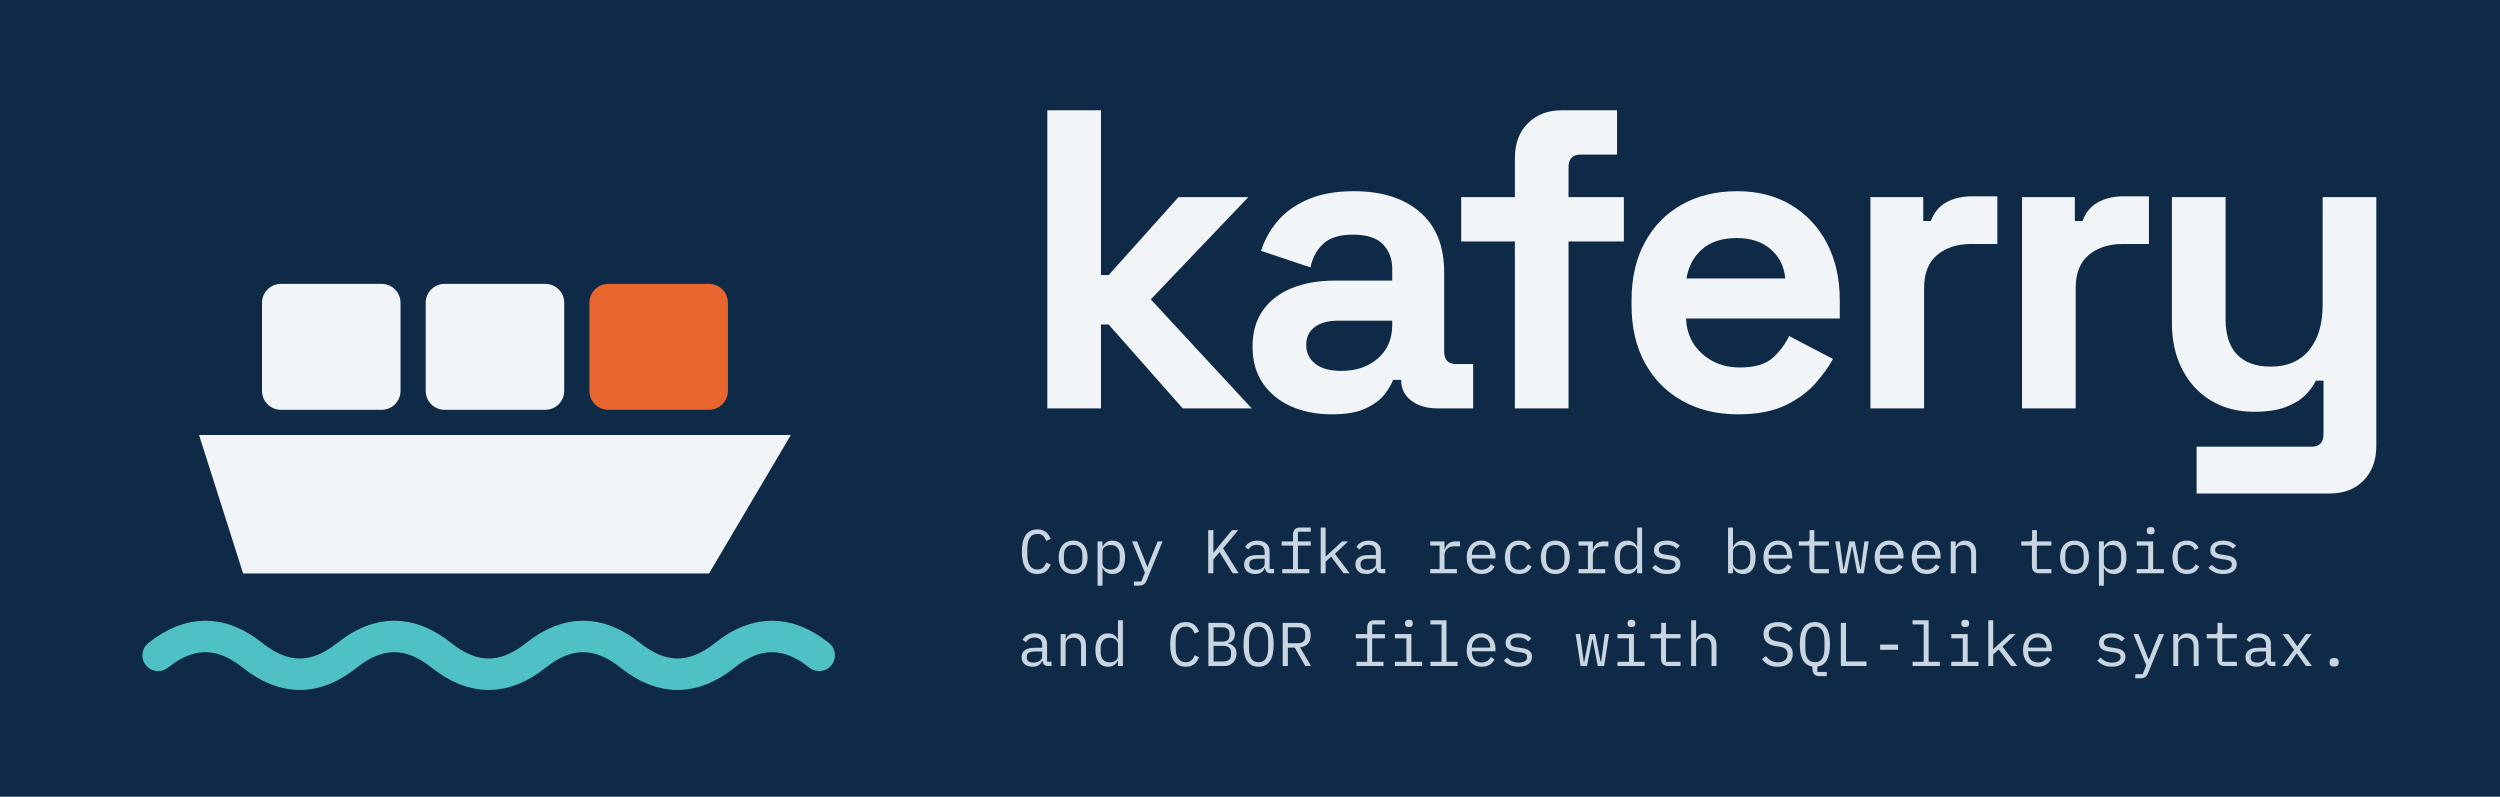
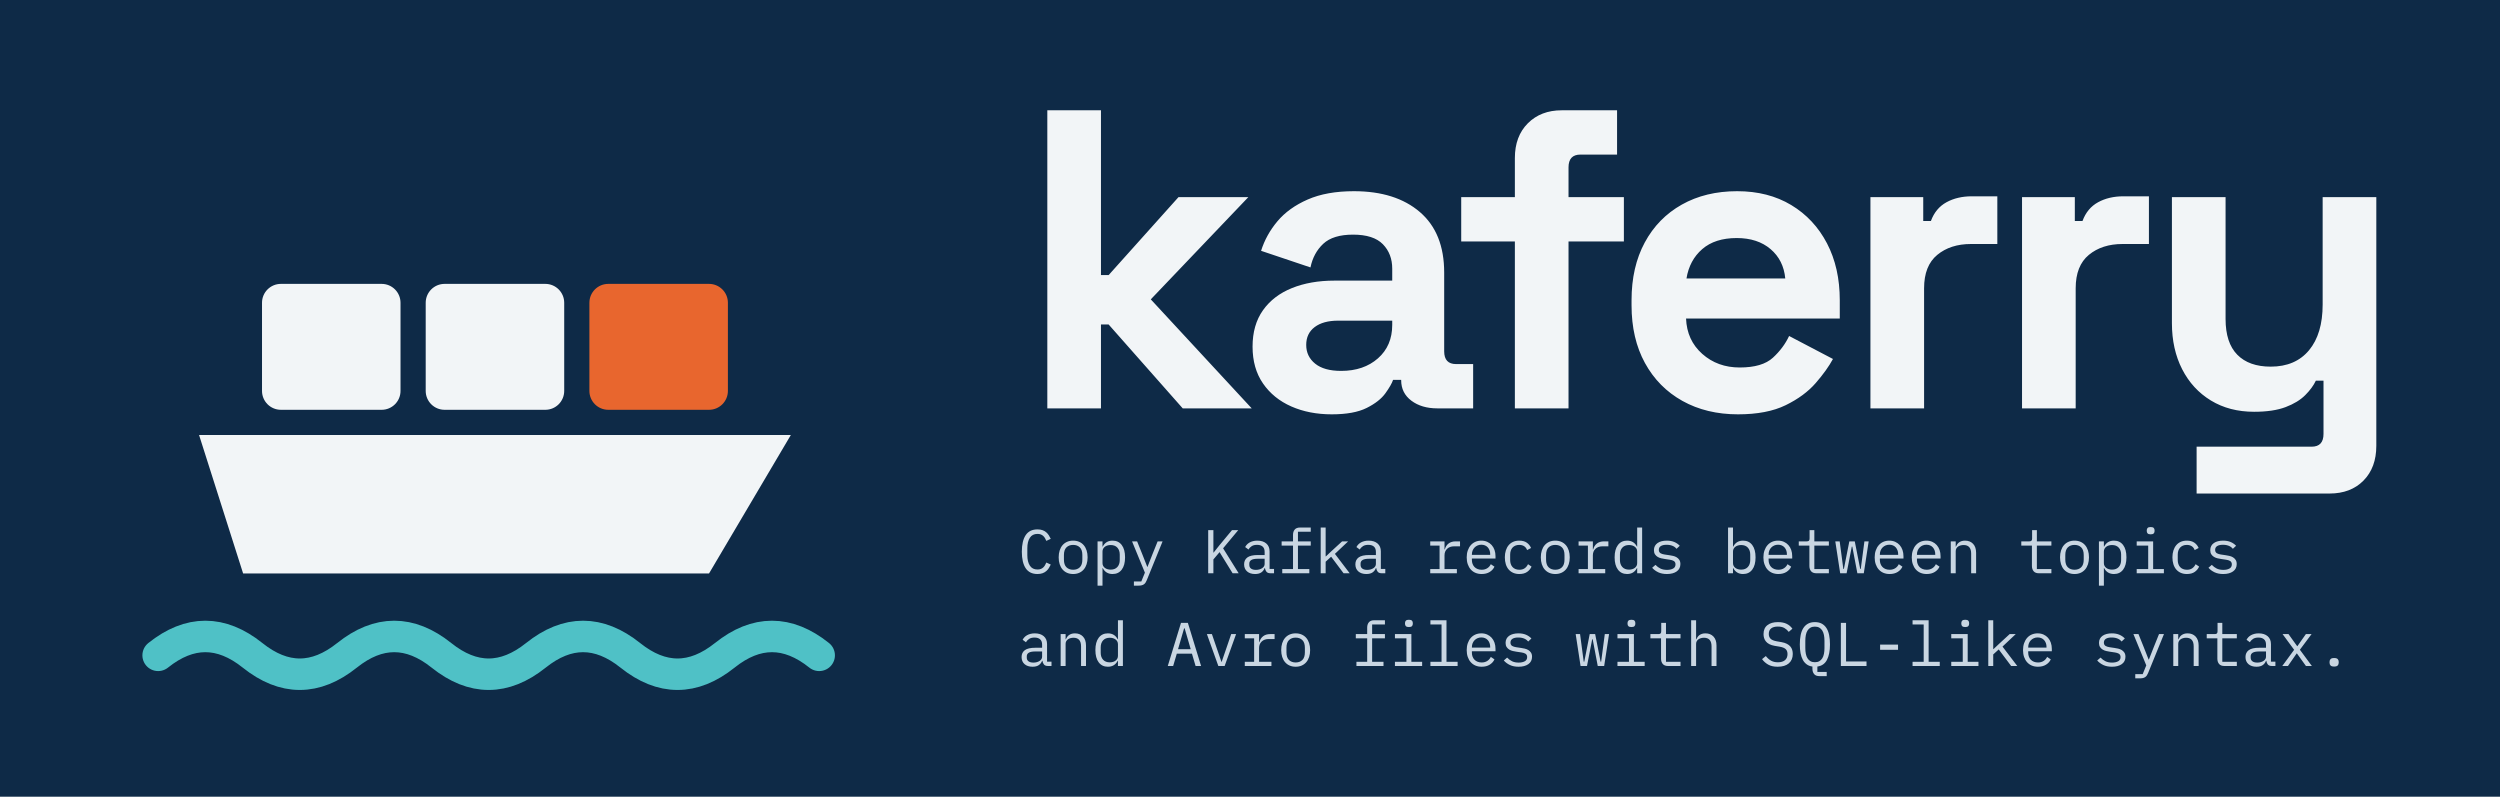
<svg xmlns="http://www.w3.org/2000/svg" viewBox="116 168 728 232" width="728" height="232" role="img" aria-labelledby="title desc">
  <rect x="116" y="168" width="728" height="232" fill="#0E2A47" />
  <g transform="translate(148.298 170) scale(1.833333)">
    <rect x="24" y="44" width="22" height="20" rx="3" fill="#F2F5F7" />
    <rect x="50" y="44" width="22" height="20" rx="3" fill="#F2F5F7" />
    <rect x="76" y="44" width="22" height="20" rx="3" fill="#E8662E" />
    <path d="M14 68H108L95 90H21Z" fill="#F2F5F7" />
    <path d="M7.5 103q7.5-6 15 0t15 0t15 0t15 0t15 0t15 0t15 0" fill="none" stroke="#4FC1C6" stroke-width="5" stroke-linecap="round" />
  </g>
  <g aria-label="kaferry" transform="translate(412.298 286.9176) scale(0.124 -0.124)">
    <path fill="#F2F5F7" d="M70 0V700H196V313H214L378 496H542L313 256L550 0H388L214 197H196V0ZM738.0 -14Q685.0 -14 643.0 4.5Q601.0 23 576.5 58.5Q552.0 94 552.0 145Q552.0 196 576.5 230.5Q601.0 265 644.5 282.5Q688.0 300 744.0 300H880.0V328Q880.0 363 858.0 385.5Q836.0 408 788.0 408Q741.0 408 718.0 386.5Q695.0 365 688.0 331L572.0 370Q584.0 408 610.5 439.5Q637.0 471 681.5 490.5Q726.0 510 790.0 510Q888.0 510 945.0 461.0Q1002.0 412 1002.0 319V134Q1002.0 104 1030.0 104H1070.0V0H986.0Q949.0 0 925.0 18.0Q901.0 36 901.0 66V67H882.0Q878.0 55 864.0 35.5Q850.0 16 820.0 1.0Q790.0 -14 738.0 -14ZM760.0 88Q813.0 88 846.5 117.5Q880.0 147 880.0 196V206H753.0Q718.0 206 698.0 191.0Q678.0 176 678.0 149Q678.0 122 699.0 105.0Q720.0 88 760.0 88ZM1168.0 0V392H1042.0V496H1168.0V588Q1168.0 639 1198.5 669.5Q1229.0 700 1278.0 700H1408.0V596H1322.0Q1294.0 596 1294.0 566V496H1424.0V392H1294.0V0ZM1692.0 -14Q1618.0 -14 1561.5 17.5Q1505.0 49 1473.5 106.5Q1442.0 164 1442.0 242V254Q1442.0 332 1473.0 389.5Q1504.0 447 1560.0 478.5Q1616.0 510 1690.0 510Q1763.0 510 1817.0 477.5Q1871.0 445 1901.0 387.5Q1931.0 330 1931.0 254V211H1570.0Q1572.0 160 1608.0 128.0Q1644.0 96 1696.0 96Q1749.0 96 1774.0 119.0Q1799.0 142 1812.0 170L1915.0 116Q1901.0 90 1874.5 59.5Q1848.0 29 1804.0 7.5Q1760.0 -14 1692.0 -14ZM1571.0 305H1803.0Q1799.0 348 1768.5 374.0Q1738.0 400 1689.0 400Q1638.0 400 1608.0 374.0Q1578.0 348 1571.0 305ZM2003.0 0V496H2127.0V440H2145.0Q2156.0 470 2181.5 484.0Q2207.0 498 2241.0 498H2301.0V386H2239.0Q2191.0 386 2160.0 360.5Q2129.0 335 2129.0 282V0ZM2359.0 0V496H2483.0V440H2501.0Q2512.0 470 2537.5 484.0Q2563.0 498 2597.0 498H2657.0V386H2595.0Q2547.0 386 2516.0 360.5Q2485.0 335 2485.0 282V0ZM2769.0 -200V-90H3039.0Q3067.0 -90 3067.0 -60V65H3049.0Q3041.0 48 3024.0 31.0Q3007.0 14 2978.0 3.0Q2949.0 -8 2904.0 -8Q2846.0 -8 2802.5 18.5Q2759.0 45 2735.0 92.0Q2711.0 139 2711.0 200V496H2837.0V210Q2837.0 154 2864.5 126.0Q2892.0 98 2943.0 98Q3001.0 98 3033.0 136.5Q3065.0 175 3065.0 244V496H3191.0V-88Q3191.0 -139 3161.0 -169.5Q3131.0 -200 3081.0 -200Z" />
  </g>
  <g aria-label="Copy Kafka records between topics" transform="translate(412.298 334.9375) scale(0.018 -0.018)">
    <path fill="#C9D6E2" d="M323 -12Q195 -12 132.5 81.0Q70 174 70 349Q70 524 132.5 617.0Q195 710 323 710Q371 710 406.0 697.0Q441 684 466.0 662.0Q491 640 508.0 612.5Q525 585 538 557L466 524Q457 547 445.0 567.5Q433 588 416.5 603.5Q400 619 377.5 628.0Q355 637 323 637Q240 637 199.5 574.0Q159 511 159 406V292Q159 187 199.5 124.0Q240 61 323 61Q355 61 377.5 70.0Q400 79 416.5 94.5Q433 110 445.0 130.5Q457 151 466 174L538 141Q525 112 508.0 85.0Q491 58 466.0 36.0Q441 14 406.0 1.0Q371 -12 323 -12ZM900.0 -12Q846.0 -12 802.5 7.0Q759.0 26 728.5 61.5Q698.0 97 682.0 146.5Q666.0 196 666.0 258Q666.0 319 682.0 369.0Q698.0 419 728.5 454.5Q759.0 490 802.5 509.0Q846.0 528 900.0 528Q954.0 528 997.5 509.0Q1041.0 490 1071.5 454.5Q1102.0 419 1118.0 369.0Q1134.0 319 1134.0 258Q1134.0 196 1118.0 146.5Q1102.0 97 1071.5 61.5Q1041.0 26 997.5 7.0Q954.0 -12 900.0 -12ZM900.0 57Q967.0 57 1008.0 97.0Q1049.0 137 1049.0 221V295Q1049.0 379 1008.0 419.0Q967.0 459 900.0 459Q833.0 459 792.0 419.0Q751.0 379 751.0 295V221Q751.0 137 792.0 97.0Q833.0 57 900.0 57ZM1295.0 516H1375.0V432H1379.0Q1429.0 528 1538.0 528Q1633.0 528 1686.5 457.0Q1740.0 386 1740.0 258Q1740.0 130 1686.5 59.0Q1633.0 -12 1538.0 -12Q1429.0 -12 1379.0 84H1375.0V-200H1295.0ZM1507.0 59Q1577.0 59 1615.5 101.5Q1654.0 144 1654.0 214V302Q1654.0 372 1615.5 414.5Q1577.0 457 1507.0 457Q1480.0 457 1456.0 450.0Q1432.0 443 1414.0 429.5Q1396.0 416 1385.5 396.5Q1375.0 377 1375.0 351V165Q1375.0 139 1385.5 119.5Q1396.0 100 1414.0 86.5Q1432.0 73 1456.0 66.0Q1480.0 59 1507.0 59ZM2267.0 516H2347.0L2091.0 -113Q2082.0 -135 2071.0 -151.5Q2060.0 -168 2045.0 -178.5Q2030.0 -189 2009.0 -194.5Q1988.0 -200 1959.0 -200H1883.0V-132H2003.0L2061.0 10L1853.0 516H1935.0L2022.0 300L2099.0 104H2103.0L2180.0 300ZM3269.0 342 3169.0 224V0H3085.0V698H3169.0V334H3172.0L3264.0 450L3470.0 698H3571.0L3326.0 404L3578.0 0H3480.0ZM4095.0 0Q4048.0 0 4028.0 24.0Q4008.0 48 4003.0 84H3998.0Q3981.0 39 3943.5 13.5Q3906.0 -12 3843.0 -12Q3762.0 -12 3714.0 30.0Q3666.0 72 3666.0 145Q3666.0 217 3718.5 256.0Q3771.0 295 3888.0 295H3998.0V346Q3998.0 403 3966.0 431.5Q3934.0 460 3875.0 460Q3823.0 460 3790.0 439.5Q3757.0 419 3737.0 384L3683.0 424Q3693.0 444 3710.0 463.0Q3727.0 482 3752.0 496.5Q3777.0 511 3809.0 519.5Q3841.0 528 3880.0 528Q3971.0 528 4024.5 482.0Q4078.0 436 4078.0 354V70H4150.0V0ZM3857.0 55Q3888.0 55 3913.5 62.5Q3939.0 70 3958.0 82.5Q3977.0 95 3987.5 112.5Q3998.0 130 3998.0 150V235H3888.0Q3816.0 235 3783.0 215.0Q3750.0 195 3750.0 157V136Q3750.0 96 3778.5 75.5Q3807.0 55 3857.0 55ZM4283.0 68H4457.0V448H4273.0V516H4457.0V622Q4457.0 674 4484.5 707.0Q4512.0 740 4571.0 740H4744.0V672H4537.0V516H4744.0V448H4537.0V68H4721.0V0H4283.0ZM4905.0 740H4985.0V273H4989.0L5079.0 358L5251.0 516H5349.0L5135.0 314L5374.0 0H5275.0L5074.0 268L4985.0 187V0H4905.0ZM5895.0 0Q5848.0 0 5828.0 24.0Q5808.0 48 5803.0 84H5798.0Q5781.0 39 5743.5 13.5Q5706.0 -12 5643.0 -12Q5562.0 -12 5514.0 30.0Q5466.0 72 5466.0 145Q5466.0 217 5518.5 256.0Q5571.0 295 5688.0 295H5798.0V346Q5798.0 403 5766.0 431.5Q5734.0 460 5675.0 460Q5623.0 460 5590.0 439.5Q5557.0 419 5537.0 384L5483.0 424Q5493.0 444 5510.0 463.0Q5527.0 482 5552.0 496.5Q5577.0 511 5609.0 519.5Q5641.0 528 5680.0 528Q5771.0 528 5824.5 482.0Q5878.0 436 5878.0 354V70H5950.0V0ZM5657.0 55Q5688.0 55 5713.5 62.5Q5739.0 70 5758.0 82.5Q5777.0 95 5787.5 112.5Q5798.0 130 5798.0 150V235H5688.0Q5616.0 235 5583.0 215.0Q5550.0 195 5550.0 157V136Q5550.0 96 5578.5 75.5Q5607.0 55 5657.0 55ZM6677.0 68H6828.0V448H6677.0V516H6908.0V386H6913.0Q6929.0 447 6973.5 481.5Q7018.0 516 7087.0 516H7159.0V436H7062.0Q6993.0 436 6950.5 396.0Q6908.0 356 6908.0 291V68H7108.0V0H6677.0ZM7509.0 -12Q7453.0 -12 7408.5 7.0Q7364.0 26 7332.5 61.5Q7301.0 97 7284.0 146.5Q7267.0 196 7267.0 257Q7267.0 319 7284.5 369.0Q7302.0 419 7333.0 454.5Q7364.0 490 7407.5 509.0Q7451.0 528 7504.0 528Q7556.0 528 7598.5 509.0Q7641.0 490 7671.0 456.5Q7701.0 423 7717.0 377.0Q7733.0 331 7733.0 276V238H7351.0V214Q7351.0 180 7362.0 151.0Q7373.0 122 7393.5 101.0Q7414.0 80 7443.5 68.5Q7473.0 57 7509.0 57Q7561.0 57 7599.0 81.0Q7637.0 105 7657.0 147L7716.0 107Q7693.0 55 7639.5 21.5Q7586.0 -12 7509.0 -12ZM7504.0 462Q7471.0 462 7443.0 450.0Q7415.0 438 7394.5 417.0Q7374.0 396 7362.5 367.5Q7351.0 339 7351.0 305V298H7647.0V309Q7647.0 343 7636.5 371.0Q7626.0 399 7607.5 419.5Q7589.0 440 7562.5 451.0Q7536.0 462 7504.0 462ZM8118.0 -12Q8062.0 -12 8018.5 7.5Q7975.0 27 7945.0 62.0Q7915.0 97 7899.5 147.0Q7884.0 197 7884.0 258Q7884.0 319 7900.0 369.0Q7916.0 419 7946.0 454.5Q7976.0 490 8019.0 509.0Q8062.0 528 8117.0 528Q8192.0 528 8239.0 495.0Q8286.0 462 8308.0 409L8244.0 375Q8230.0 415 8197.5 437.0Q8165.0 459 8117.0 459Q8082.0 459 8054.5 447.5Q8027.0 436 8008.0 415.0Q7989.0 394 7979.5 365.0Q7970.0 336 7970.0 302V214Q7970.0 180 7979.5 151.0Q7989.0 122 8008.0 101.0Q8027.0 80 8055.0 68.5Q8083.0 57 8119.0 57Q8171.0 57 8205.0 81.0Q8239.0 105 8259.0 147L8316.0 108Q8293.0 56 8244.5 22.0Q8196.0 -12 8118.0 -12ZM8700.0 -12Q8646.0 -12 8602.5 7.0Q8559.0 26 8528.5 61.5Q8498.0 97 8482.0 146.5Q8466.0 196 8466.0 258Q8466.0 319 8482.0 369.0Q8498.0 419 8528.5 454.5Q8559.0 490 8602.5 509.0Q8646.0 528 8700.0 528Q8754.0 528 8797.5 509.0Q8841.0 490 8871.5 454.5Q8902.0 419 8918.0 369.0Q8934.0 319 8934.0 258Q8934.0 196 8918.0 146.5Q8902.0 97 8871.5 61.5Q8841.0 26 8797.5 7.0Q8754.0 -12 8700.0 -12ZM8700.0 57Q8767.0 57 8808.0 97.0Q8849.0 137 8849.0 221V295Q8849.0 379 8808.0 419.0Q8767.0 459 8700.0 459Q8633.0 459 8592.0 419.0Q8551.0 379 8551.0 295V221Q8551.0 137 8592.0 97.0Q8633.0 57 8700.0 57ZM9077.0 68H9228.0V448H9077.0V516H9308.0V386H9313.0Q9329.0 447 9373.5 481.5Q9418.0 516 9487.0 516H9559.0V436H9462.0Q9393.0 436 9350.5 396.0Q9308.0 356 9308.0 291V68H9508.0V0H9077.0ZM10025.0 84H10021.0Q9971.0 -12 9862.0 -12Q9767.0 -12 9713.5 59.0Q9660.0 130 9660.0 258Q9660.0 386 9713.5 457.0Q9767.0 528 9862.0 528Q9971.0 528 10021.0 432H10025.0V740H10105.0V0H10025.0ZM9893.0 59Q9920.0 59 9944.0 66.0Q9968.0 73 9986.0 86.5Q10004.0 100 10014.5 119.5Q10025.0 139 10025.0 165V351Q10025.0 377 10014.5 396.5Q10004.0 416 9986.0 429.5Q9968.0 443 9944.0 450.0Q9920.0 457 9893.0 457Q9823.0 457 9784.5 414.5Q9746.0 372 9746.0 302V214Q9746.0 144 9784.5 101.5Q9823.0 59 9893.0 59ZM10506.0 -12Q10425.0 -12 10366.5 15.5Q10308.0 43 10267.0 89L10321.0 136Q10358.0 97 10402.0 76.0Q10446.0 55 10508.0 55Q10568.0 55 10606.5 76.5Q10645.0 98 10645.0 144Q10645.0 164 10637.5 177.5Q10630.0 191 10617.0 199.0Q10604.0 207 10588.0 211.5Q10572.0 216 10554.0 219L10473.0 231Q10446.0 235 10414.5 242.0Q10383.0 249 10357.0 264.5Q10331.0 280 10313.5 306.0Q10296.0 332 10296.0 374Q10296.0 413 10311.5 441.5Q10327.0 470 10355.0 489.5Q10383.0 509 10421.0 518.5Q10459.0 528 10504.0 528Q10574.0 528 10625.5 506.0Q10677.0 484 10714.0 445L10662.0 396Q10653.0 407 10639.5 418.5Q10626.0 430 10606.5 439.5Q10587.0 449 10561.0 455.0Q10535.0 461 10501.0 461Q10440.0 461 10407.5 440.0Q10375.0 419 10375.0 379Q10375.0 359 10382.5 345.5Q10390.0 332 10403.0 324.0Q10416.0 316 10432.5 311.5Q10449.0 307 10466.0 304L10547.0 292Q10575.0 288 10606.0 281.0Q10637.0 274 10663.0 258.5Q10689.0 243 10706.5 217.0Q10724.0 191 10724.0 149Q10724.0 72 10664.5 30.0Q10605.0 -12 10506.0 -12ZM11495.0 740H11575.0V432H11579.0Q11629.0 528 11738.0 528Q11833.0 528 11886.5 457.0Q11940.0 386 11940.0 258Q11940.0 130 11886.5 59.0Q11833.0 -12 11738.0 -12Q11629.0 -12 11579.0 84H11575.0V0H11495.0ZM11707.0 59Q11777.0 59 11815.5 101.5Q11854.0 144 11854.0 214V302Q11854.0 372 11815.5 414.5Q11777.0 457 11707.0 457Q11680.0 457 11656.0 450.0Q11632.0 443 11614.0 429.5Q11596.0 416 11585.5 396.5Q11575.0 377 11575.0 351V165Q11575.0 139 11585.5 119.5Q11596.0 100 11614.0 86.5Q11632.0 73 11656.0 66.0Q11680.0 59 11707.0 59ZM12309.0 -12Q12253.0 -12 12208.5 7.0Q12164.0 26 12132.5 61.5Q12101.0 97 12084.0 146.5Q12067.0 196 12067.0 257Q12067.0 319 12084.5 369.0Q12102.0 419 12133.0 454.5Q12164.0 490 12207.5 509.0Q12251.0 528 12304.0 528Q12356.0 528 12398.5 509.0Q12441.0 490 12471.0 456.5Q12501.0 423 12517.0 377.0Q12533.0 331 12533.0 276V238H12151.0V214Q12151.0 180 12162.0 151.0Q12173.0 122 12193.5 101.0Q12214.0 80 12243.5 68.5Q12273.0 57 12309.0 57Q12361.0 57 12399.0 81.0Q12437.0 105 12457.0 147L12516.0 107Q12493.0 55 12439.5 21.5Q12386.0 -12 12309.0 -12ZM12304.0 462Q12271.0 462 12243.0 450.0Q12215.0 438 12194.5 417.0Q12174.0 396 12162.5 367.5Q12151.0 339 12151.0 305V298H12447.0V309Q12447.0 343 12436.5 371.0Q12426.0 399 12407.5 419.5Q12389.0 440 12362.5 451.0Q12336.0 462 12304.0 462ZM12925.0 0Q12866.0 0 12838.5 33.0Q12811.0 66 12811.0 118V448H12639.0V516H12767.0Q12793.0 516 12803.5 526.5Q12814.0 537 12814.0 563V698H12891.0V516H13126.0V448H12891.0V68H13126.0V0ZM13230.0 516H13301.0L13360.0 70H13369.0L13457.0 516H13545.0L13633.0 70H13642.0L13701.0 516H13770.0L13691.0 0H13587.0L13505.0 432H13497.0L13413.0 0H13309.0ZM14109.0 -12Q14053.0 -12 14008.5 7.0Q13964.0 26 13932.5 61.5Q13901.0 97 13884.0 146.5Q13867.0 196 13867.0 257Q13867.0 319 13884.5 369.0Q13902.0 419 13933.0 454.5Q13964.0 490 14007.5 509.0Q14051.0 528 14104.0 528Q14156.0 528 14198.5 509.0Q14241.0 490 14271.0 456.5Q14301.0 423 14317.0 377.0Q14333.0 331 14333.0 276V238H13951.0V214Q13951.0 180 13962.0 151.0Q13973.0 122 13993.5 101.0Q14014.0 80 14043.5 68.5Q14073.0 57 14109.0 57Q14161.0 57 14199.0 81.0Q14237.0 105 14257.0 147L14316.0 107Q14293.0 55 14239.5 21.5Q14186.0 -12 14109.0 -12ZM14104.0 462Q14071.0 462 14043.0 450.0Q14015.0 438 13994.5 417.0Q13974.0 396 13962.5 367.5Q13951.0 339 13951.0 305V298H14247.0V309Q14247.0 343 14236.5 371.0Q14226.0 399 14207.5 419.5Q14189.0 440 14162.5 451.0Q14136.0 462 14104.0 462ZM14709.0 -12Q14653.0 -12 14608.5 7.0Q14564.0 26 14532.5 61.5Q14501.0 97 14484.0 146.5Q14467.0 196 14467.0 257Q14467.0 319 14484.5 369.0Q14502.0 419 14533.0 454.5Q14564.0 490 14607.5 509.0Q14651.0 528 14704.0 528Q14756.0 528 14798.5 509.0Q14841.0 490 14871.0 456.5Q14901.0 423 14917.0 377.0Q14933.0 331 14933.0 276V238H14551.0V214Q14551.0 180 14562.0 151.0Q14573.0 122 14593.5 101.0Q14614.0 80 14643.5 68.5Q14673.0 57 14709.0 57Q14761.0 57 14799.0 81.0Q14837.0 105 14857.0 147L14916.0 107Q14893.0 55 14839.5 21.5Q14786.0 -12 14709.0 -12ZM14704.0 462Q14671.0 462 14643.0 450.0Q14615.0 438 14594.5 417.0Q14574.0 396 14562.5 367.5Q14551.0 339 14551.0 305V298H14847.0V309Q14847.0 343 14836.5 371.0Q14826.0 399 14807.5 419.5Q14789.0 440 14762.5 451.0Q14736.0 462 14704.0 462ZM15098.0 0V516H15178.0V432H15182.0Q15190.0 451 15202.0 468.5Q15214.0 486 15231.5 499.0Q15249.0 512 15273.0 520.0Q15297.0 528 15329.0 528Q15410.0 528 15459.0 476.5Q15508.0 425 15508.0 331V0H15428.0V317Q15428.0 388 15397.0 422.5Q15366.0 457 15306.0 457Q15282.0 457 15259.0 451.0Q15236.0 445 15218.0 433.0Q15200.0 421 15189.0 402.0Q15178.0 383 15178.0 358V0ZM16525.0 0Q16466.0 0 16438.5 33.0Q16411.0 66 16411.0 118V448H16239.0V516H16367.0Q16393.0 516 16403.5 526.5Q16414.0 537 16414.0 563V698H16491.0V516H16726.0V448H16491.0V68H16726.0V0ZM17100.0 -12Q17046.0 -12 17002.5 7.0Q16959.0 26 16928.5 61.5Q16898.0 97 16882.0 146.5Q16866.0 196 16866.0 258Q16866.0 319 16882.0 369.0Q16898.0 419 16928.5 454.5Q16959.0 490 17002.5 509.0Q17046.0 528 17100.0 528Q17154.0 528 17197.5 509.0Q17241.0 490 17271.5 454.5Q17302.0 419 17318.0 369.0Q17334.0 319 17334.0 258Q17334.0 196 17318.0 146.5Q17302.0 97 17271.5 61.5Q17241.0 26 17197.5 7.0Q17154.0 -12 17100.0 -12ZM17100.0 57Q17167.0 57 17208.0 97.0Q17249.0 137 17249.0 221V295Q17249.0 379 17208.0 419.0Q17167.0 459 17100.0 459Q17033.0 459 16992.0 419.0Q16951.0 379 16951.0 295V221Q16951.0 137 16992.0 97.0Q17033.0 57 17100.0 57ZM17495.0 516H17575.0V432H17579.0Q17629.0 528 17738.0 528Q17833.0 528 17886.5 457.0Q17940.0 386 17940.0 258Q17940.0 130 17886.5 59.0Q17833.0 -12 17738.0 -12Q17629.0 -12 17579.0 84H17575.0V-200H17495.0ZM17707.0 59Q17777.0 59 17815.5 101.5Q17854.0 144 17854.0 214V302Q17854.0 372 17815.5 414.5Q17777.0 457 17707.0 457Q17680.0 457 17656.0 450.0Q17632.0 443 17614.0 429.5Q17596.0 416 17585.5 396.5Q17575.0 377 17575.0 351V165Q17575.0 139 17585.5 119.5Q17596.0 100 17614.0 86.5Q17632.0 73 17656.0 66.0Q17680.0 59 17707.0 59ZM18332.0 630Q18297.0 630 18283.0 644.5Q18269.0 659 18269.0 681V697Q18269.0 719 18283.0 733.5Q18297.0 748 18332.0 748Q18367.0 748 18381.0 733.5Q18395.0 719 18395.0 697V681Q18395.0 659 18381.0 644.5Q18367.0 630 18332.0 630ZM18106.0 68H18292.0V448H18106.0V516H18372.0V68H18546.0V0H18106.0ZM18918.0 -12Q18862.0 -12 18818.5 7.5Q18775.0 27 18745.0 62.0Q18715.0 97 18699.5 147.0Q18684.0 197 18684.0 258Q18684.0 319 18700.0 369.0Q18716.0 419 18746.0 454.5Q18776.0 490 18819.0 509.0Q18862.0 528 18917.0 528Q18992.0 528 19039.0 495.0Q19086.0 462 19108.0 409L19044.0 375Q19030.0 415 18997.5 437.0Q18965.0 459 18917.0 459Q18882.0 459 18854.5 447.5Q18827.0 436 18808.0 415.0Q18789.0 394 18779.5 365.0Q18770.0 336 18770.0 302V214Q18770.0 180 18779.5 151.0Q18789.0 122 18808.0 101.0Q18827.0 80 18855.0 68.5Q18883.0 57 18919.0 57Q18971.0 57 19005.0 81.0Q19039.0 105 19059.0 147L19116.0 108Q19093.0 56 19044.5 22.0Q18996.0 -12 18918.0 -12ZM19506.0 -12Q19425.0 -12 19366.5 15.5Q19308.0 43 19267.0 89L19321.0 136Q19358.0 97 19402.0 76.0Q19446.0 55 19508.0 55Q19568.0 55 19606.5 76.5Q19645.0 98 19645.0 144Q19645.0 164 19637.5 177.5Q19630.0 191 19617.0 199.0Q19604.0 207 19588.0 211.5Q19572.0 216 19554.0 219L19473.0 231Q19446.0 235 19414.5 242.0Q19383.0 249 19357.0 264.5Q19331.0 280 19313.5 306.0Q19296.0 332 19296.0 374Q19296.0 413 19311.5 441.5Q19327.0 470 19355.0 489.5Q19383.0 509 19421.0 518.5Q19459.0 528 19504.0 528Q19574.0 528 19625.5 506.0Q19677.0 484 19714.0 445L19662.0 396Q19653.0 407 19639.5 418.5Q19626.0 430 19606.5 439.5Q19587.0 449 19561.0 455.0Q19535.0 461 19501.0 461Q19440.0 461 19407.5 440.0Q19375.0 419 19375.0 379Q19375.0 359 19382.5 345.5Q19390.0 332 19403.0 324.0Q19416.0 316 19432.5 311.5Q19449.0 307 19466.0 304L19547.0 292Q19575.0 288 19606.0 281.0Q19637.0 274 19663.0 258.5Q19689.0 243 19706.5 217.0Q19724.0 191 19724.0 149Q19724.0 72 19664.5 30.0Q19605.0 -12 19506.0 -12Z" />
  </g>
-   <g aria-label="and CBOR files with SQL-like syntax." transform="translate(412.298 361.9375) scale(0.018 -0.018)">
-     <path fill="#C9D6E2" d="M495 0Q448 0 428.0 24.0Q408 48 403 84H398Q381 39 343.5 13.5Q306 -12 243 -12Q162 -12 114.0 30.0Q66 72 66 145Q66 217 118.5 256.0Q171 295 288 295H398V346Q398 403 366.0 431.5Q334 460 275 460Q223 460 190.0 439.5Q157 419 137 384L83 424Q93 444 110.0 463.0Q127 482 152.0 496.5Q177 511 209.0 519.5Q241 528 280 528Q371 528 424.5 482.0Q478 436 478 354V70H550V0ZM257 55Q288 55 313.5 62.5Q339 70 358.0 82.5Q377 95 387.5 112.5Q398 130 398 150V235H288Q216 235 183.0 215.0Q150 195 150 157V136Q150 96 178.5 75.5Q207 55 257 55ZM698.0 0V516H778.0V432H782.0Q790.0 451 802.0 468.5Q814.0 486 831.5 499.0Q849.0 512 873.0 520.0Q897.0 528 929.0 528Q1010.0 528 1059.0 476.5Q1108.0 425 1108.0 331V0H1028.0V317Q1028.0 388 997.0 422.5Q966.0 457 906.0 457Q882.0 457 859.0 451.0Q836.0 445 818.0 433.0Q800.0 421 789.0 402.0Q778.0 383 778.0 358V0ZM1625.0 84H1621.0Q1571.0 -12 1462.0 -12Q1367.0 -12 1313.5 59.0Q1260.0 130 1260.0 258Q1260.0 386 1313.5 457.0Q1367.0 528 1462.0 528Q1571.0 528 1621.0 432H1625.0V740H1705.0V0H1625.0ZM1493.0 59Q1520.0 59 1544.0 66.0Q1568.0 73 1586.0 86.5Q1604.0 100 1614.5 119.5Q1625.0 139 1625.0 165V351Q1625.0 377 1614.5 396.5Q1604.0 416 1586.0 429.5Q1568.0 443 1544.0 450.0Q1520.0 457 1493.0 457Q1423.0 457 1384.5 414.5Q1346.0 372 1346.0 302V214Q1346.0 144 1384.5 101.5Q1423.0 59 1493.0 59ZM2723.0 -12Q2595.0 -12 2532.5 81.0Q2470.0 174 2470.0 349Q2470.0 524 2532.5 617.0Q2595.0 710 2723.0 710Q2771.0 710 2806.0 697.0Q2841.0 684 2866.0 662.0Q2891.0 640 2908.0 612.5Q2925.0 585 2938.0 557L2866.0 524Q2857.0 547 2845.0 567.5Q2833.0 588 2816.5 603.5Q2800.0 619 2777.5 628.0Q2755.0 637 2723.0 637Q2640.0 637 2599.5 574.0Q2559.0 511 2559.0 406V292Q2559.0 187 2599.5 124.0Q2640.0 61 2723.0 61Q2755.0 61 2777.5 70.0Q2800.0 79 2816.5 94.5Q2833.0 110 2845.0 130.5Q2857.0 151 2866.0 174L2938.0 141Q2925.0 112 2908.0 85.0Q2891.0 58 2866.0 36.0Q2841.0 14 2806.0 1.0Q2771.0 -12 2723.0 -12ZM3088.0 698H3325.0Q3415.0 698 3466.0 649.0Q3517.0 600 3517.0 518Q3517.0 455 3486.5 419.0Q3456.0 383 3408.0 368V365Q3467.0 351 3505.0 312.5Q3543.0 274 3543.0 201Q3543.0 159 3529.0 122.0Q3515.0 85 3489.5 58.0Q3464.0 31 3429.5 15.5Q3395.0 0 3355.0 0H3088.0ZM3330.0 73Q3388.0 73 3421.0 99.0Q3454.0 125 3454.0 179V220Q3454.0 273 3421.0 299.5Q3388.0 326 3330.0 326H3172.0V73ZM3316.0 395Q3369.0 395 3399.0 418.5Q3429.0 442 3429.0 490V529Q3429.0 577 3399.0 601.0Q3369.0 625 3316.0 625H3172.0V395ZM3900.0 -12Q3836.0 -12 3790.0 12.5Q3744.0 37 3714.0 83.0Q3684.0 129 3670.0 196.0Q3656.0 263 3656.0 349Q3656.0 434 3670.0 501.5Q3684.0 569 3714.0 615.0Q3744.0 661 3790.0 685.5Q3836.0 710 3900.0 710Q3964.0 710 4010.0 685.5Q4056.0 661 4086.0 615.0Q4116.0 569 4130.0 501.5Q4144.0 434 4144.0 349Q4144.0 263 4130.0 196.0Q4116.0 129 4086.0 83.0Q4056.0 37 4010.0 12.5Q3964.0 -12 3900.0 -12ZM3900.0 61Q3942.0 61 3971.0 77.5Q4000.0 94 4019.0 124.0Q4038.0 154 4046.5 196.5Q4055.0 239 4055.0 292V406Q4055.0 458 4046.5 501.0Q4038.0 544 4019.0 574.0Q4000.0 604 3971.0 620.5Q3942.0 637 3900.0 637Q3858.0 637 3829.0 620.5Q3800.0 604 3781.0 574.0Q3762.0 544 3753.5 501.0Q3745.0 458 3745.0 406V292Q3745.0 239 3753.5 196.5Q3762.0 154 3781.0 124.0Q3800.0 94 3829.0 77.5Q3858.0 61 3900.0 61ZM4374.0 0H4290.0V698H4544.0Q4641.0 698 4692.0 645.0Q4743.0 592 4743.0 497Q4743.0 412 4699.0 361.0Q4655.0 310 4571.0 302L4749.0 0H4655.0L4485.0 298H4374.0ZM4542.0 369Q4595.0 369 4624.5 395.5Q4654.0 422 4654.0 471V523Q4654.0 572 4624.5 598.5Q4595.0 625 4542.0 625H4374.0V369ZM5483.0 68H5657.0V448H5473.0V516H5657.0V622Q5657.0 674 5684.5 707.0Q5712.0 740 5771.0 740H5944.0V672H5737.0V516H5944.0V448H5737.0V68H5921.0V0H5483.0ZM6332.0 630Q6297.0 630 6283.0 644.5Q6269.0 659 6269.0 681V697Q6269.0 719 6283.0 733.5Q6297.0 748 6332.0 748Q6367.0 748 6381.0 733.5Q6395.0 719 6395.0 697V681Q6395.0 659 6381.0 644.5Q6367.0 630 6332.0 630ZM6106.0 68H6292.0V448H6106.0V516H6372.0V68H6546.0V0H6106.0ZM6680.0 68H6860.0V672H6680.0V740H6940.0V68H7120.0V0H6680.0ZM7509.0 -12Q7453.0 -12 7408.5 7.0Q7364.0 26 7332.5 61.5Q7301.0 97 7284.0 146.5Q7267.0 196 7267.0 257Q7267.0 319 7284.5 369.0Q7302.0 419 7333.0 454.5Q7364.0 490 7407.5 509.0Q7451.0 528 7504.0 528Q7556.0 528 7598.5 509.0Q7641.0 490 7671.0 456.5Q7701.0 423 7717.0 377.0Q7733.0 331 7733.0 276V238H7351.0V214Q7351.0 180 7362.0 151.0Q7373.0 122 7393.5 101.0Q7414.0 80 7443.5 68.5Q7473.0 57 7509.0 57Q7561.0 57 7599.0 81.0Q7637.0 105 7657.0 147L7716.0 107Q7693.0 55 7639.5 21.5Q7586.0 -12 7509.0 -12ZM7504.0 462Q7471.0 462 7443.0 450.0Q7415.0 438 7394.5 417.0Q7374.0 396 7362.5 367.5Q7351.0 339 7351.0 305V298H7647.0V309Q7647.0 343 7636.5 371.0Q7626.0 399 7607.5 419.5Q7589.0 440 7562.5 451.0Q7536.0 462 7504.0 462ZM8106.0 -12Q8025.0 -12 7966.5 15.5Q7908.0 43 7867.0 89L7921.0 136Q7958.0 97 8002.0 76.0Q8046.0 55 8108.0 55Q8168.0 55 8206.5 76.5Q8245.0 98 8245.0 144Q8245.0 164 8237.5 177.5Q8230.0 191 8217.0 199.0Q8204.0 207 8188.0 211.5Q8172.0 216 8154.0 219L8073.0 231Q8046.0 235 8014.5 242.0Q7983.0 249 7957.0 264.5Q7931.0 280 7913.5 306.0Q7896.0 332 7896.0 374Q7896.0 413 7911.5 441.5Q7927.0 470 7955.0 489.5Q7983.0 509 8021.0 518.5Q8059.0 528 8104.0 528Q8174.0 528 8225.5 506.0Q8277.0 484 8314.0 445L8262.0 396Q8253.0 407 8239.5 418.5Q8226.0 430 8206.5 439.5Q8187.0 449 8161.0 455.0Q8135.0 461 8101.0 461Q8040.0 461 8007.5 440.0Q7975.0 419 7975.0 379Q7975.0 359 7982.5 345.5Q7990.0 332 8003.0 324.0Q8016.0 316 8032.5 311.5Q8049.0 307 8066.0 304L8147.0 292Q8175.0 288 8206.0 281.0Q8237.0 274 8263.0 258.5Q8289.0 243 8306.5 217.0Q8324.0 191 8324.0 149Q8324.0 72 8264.5 30.0Q8205.0 -12 8106.0 -12ZM9030.0 516H9101.0L9160.0 70H9169.0L9257.0 516H9345.0L9433.0 70H9442.0L9501.0 516H9570.0L9491.0 0H9387.0L9305.0 432H9297.0L9213.0 0H9109.0ZM9932.0 630Q9897.0 630 9883.0 644.5Q9869.0 659 9869.0 681V697Q9869.0 719 9883.0 733.5Q9897.0 748 9932.0 748Q9967.0 748 9981.0 733.5Q9995.0 719 9995.0 697V681Q9995.0 659 9981.0 644.5Q9967.0 630 9932.0 630ZM9706.0 68H9892.0V448H9706.0V516H9972.0V68H10146.0V0H9706.0ZM10525.0 0Q10466.0 0 10438.5 33.0Q10411.0 66 10411.0 118V448H10239.0V516H10367.0Q10393.0 516 10403.5 526.5Q10414.0 537 10414.0 563V698H10491.0V516H10726.0V448H10491.0V68H10726.0V0ZM10898.0 740H10978.0V432H10982.0Q10990.0 451 11002.0 468.5Q11014.0 486 11031.5 499.0Q11049.0 512 11073.0 520.0Q11097.0 528 11129.0 528Q11210.0 528 11259.0 476.5Q11308.0 425 11308.0 331V0H11228.0V317Q11228.0 388 11197.0 422.5Q11166.0 457 11106.0 457Q11082.0 457 11059.0 451.0Q11036.0 445 11018.0 433.0Q11000.0 421 10989.0 402.0Q10978.0 383 10978.0 358V0H10898.0ZM12298.0 -12Q12204.0 -12 12144.0 22.5Q12084.0 57 12045.0 111L12106.0 161Q12147.0 110 12192.5 85.0Q12238.0 60 12301.0 60Q12377.0 60 12417.0 95.0Q12457.0 130 12457.0 193Q12457.0 244 12428.0 272.5Q12399.0 301 12327.0 313L12249.0 326Q12198.0 335 12163.5 353.0Q12129.0 371 12108.0 396.5Q12087.0 422 12078.0 452.5Q12069.0 483 12069.0 516Q12069.0 612 12132.0 661.0Q12195.0 710 12302.0 710Q12386.0 710 12443.5 682.0Q12501.0 654 12536.0 603L12477.0 552Q12448.0 590 12407.0 614.0Q12366.0 638 12301.0 638Q12230.0 638 12192.0 608.0Q12154.0 578 12154.0 518Q12154.0 471 12182.5 441.5Q12211.0 412 12285.0 399L12360.0 386Q12411.0 377 12446.0 359.0Q12481.0 341 12502.5 316.0Q12524.0 291 12533.0 260.0Q12542.0 229 12542.0 195Q12542.0 98 12478.5 43.0Q12415.0 -12 12298.0 -12ZM13091.0 -164H12974.0Q12915.0 -164 12887.5 -131.0Q12860.0 -98 12860.0 -46V-9Q12807.0 -2 12768.5 25.5Q12730.0 53 12705.0 98.5Q12680.0 144 12668.0 207.5Q12656.0 271 12656.0 349Q12656.0 434 12670.0 501.5Q12684.0 569 12714.0 615.0Q12744.0 661 12790.0 685.5Q12836.0 710 12900.0 710Q12964.0 710 13010.0 685.5Q13056.0 661 13086.0 615.0Q13116.0 569 13130.0 501.5Q13144.0 434 13144.0 349Q13144.0 192 13095.0 98.5Q13046.0 5 12940.0 -9V-96H13091.0ZM12900.0 61Q12942.0 61 12971.0 77.5Q13000.0 94 13019.0 124.0Q13038.0 154 13046.5 196.5Q13055.0 239 13055.0 292V406Q13055.0 458 13046.5 501.0Q13038.0 544 13019.0 574.0Q13000.0 604 12971.0 620.5Q12942.0 637 12900.0 637Q12858.0 637 12829.0 620.5Q12800.0 604 12781.0 574.0Q12762.0 544 12753.5 501.0Q12745.0 458 12745.0 406V292Q12745.0 239 12753.5 196.5Q12762.0 154 12781.0 124.0Q12800.0 94 12829.0 77.5Q12858.0 61 12900.0 61ZM13320.0 0V698H13404.0V73H13735.0V0ZM13955.0 262V346H14245.0V262ZM14480.0 68H14660.0V672H14480.0V740H14740.0V68H14920.0V0H14480.0ZM15332.0 630Q15297.0 630 15283.0 644.5Q15269.0 659 15269.0 681V697Q15269.0 719 15283.0 733.5Q15297.0 748 15332.0 748Q15367.0 748 15381.0 733.5Q15395.0 719 15395.0 697V681Q15395.0 659 15381.0 644.5Q15367.0 630 15332.0 630ZM15106.0 68H15292.0V448H15106.0V516H15372.0V68H15546.0V0H15106.0ZM15705.0 740H15785.0V273H15789.0L15879.0 358L16051.0 516H16149.0L15935.0 314L16174.0 0H16075.0L15874.0 268L15785.0 187V0H15705.0ZM16509.0 -12Q16453.0 -12 16408.5 7.0Q16364.0 26 16332.5 61.5Q16301.0 97 16284.0 146.5Q16267.0 196 16267.0 257Q16267.0 319 16284.5 369.0Q16302.0 419 16333.0 454.5Q16364.0 490 16407.5 509.0Q16451.0 528 16504.0 528Q16556.0 528 16598.5 509.0Q16641.0 490 16671.0 456.5Q16701.0 423 16717.0 377.0Q16733.0 331 16733.0 276V238H16351.0V214Q16351.0 180 16362.0 151.0Q16373.0 122 16393.5 101.0Q16414.0 80 16443.5 68.5Q16473.0 57 16509.0 57Q16561.0 57 16599.0 81.0Q16637.0 105 16657.0 147L16716.0 107Q16693.0 55 16639.5 21.5Q16586.0 -12 16509.0 -12ZM16504.0 462Q16471.0 462 16443.0 450.0Q16415.0 438 16394.5 417.0Q16374.0 396 16362.5 367.5Q16351.0 339 16351.0 305V298H16647.0V309Q16647.0 343 16636.5 371.0Q16626.0 399 16607.5 419.5Q16589.0 440 16562.5 451.0Q16536.0 462 16504.0 462ZM17706.0 -12Q17625.0 -12 17566.5 15.5Q17508.0 43 17467.0 89L17521.0 136Q17558.0 97 17602.0 76.0Q17646.0 55 17708.0 55Q17768.0 55 17806.5 76.5Q17845.0 98 17845.0 144Q17845.0 164 17837.5 177.5Q17830.0 191 17817.0 199.0Q17804.0 207 17788.0 211.5Q17772.0 216 17754.0 219L17673.0 231Q17646.0 235 17614.5 242.0Q17583.0 249 17557.0 264.5Q17531.0 280 17513.5 306.0Q17496.0 332 17496.0 374Q17496.0 413 17511.5 441.5Q17527.0 470 17555.0 489.5Q17583.0 509 17621.0 518.5Q17659.0 528 17704.0 528Q17774.0 528 17825.5 506.0Q17877.0 484 17914.0 445L17862.0 396Q17853.0 407 17839.5 418.5Q17826.0 430 17806.5 439.5Q17787.0 449 17761.0 455.0Q17735.0 461 17701.0 461Q17640.0 461 17607.5 440.0Q17575.0 419 17575.0 379Q17575.0 359 17582.5 345.5Q17590.0 332 17603.0 324.0Q17616.0 316 17632.5 311.5Q17649.0 307 17666.0 304L17747.0 292Q17775.0 288 17806.0 281.0Q17837.0 274 17863.0 258.5Q17889.0 243 17906.5 217.0Q17924.0 191 17924.0 149Q17924.0 72 17864.5 30.0Q17805.0 -12 17706.0 -12ZM18467.0 516H18547.0L18291.0 -113Q18282.0 -135 18271.0 -151.5Q18260.0 -168 18245.0 -178.5Q18230.0 -189 18209.0 -194.5Q18188.0 -200 18159.0 -200H18083.0V-132H18203.0L18261.0 10L18053.0 516H18135.0L18222.0 300L18299.0 104H18303.0L18380.0 300ZM18698.0 0V516H18778.0V432H18782.0Q18790.0 451 18802.0 468.5Q18814.0 486 18831.5 499.0Q18849.0 512 18873.0 520.0Q18897.0 528 18929.0 528Q19010.0 528 19059.0 476.5Q19108.0 425 19108.0 331V0H19028.0V317Q19028.0 388 18997.0 422.5Q18966.0 457 18906.0 457Q18882.0 457 18859.0 451.0Q18836.0 445 18818.0 433.0Q18800.0 421 18789.0 402.0Q18778.0 383 18778.0 358V0ZM19525.0 0Q19466.0 0 19438.5 33.0Q19411.0 66 19411.0 118V448H19239.0V516H19367.0Q19393.0 516 19403.5 526.5Q19414.0 537 19414.0 563V698H19491.0V516H19726.0V448H19491.0V68H19726.0V0ZM20295.0 0Q20248.0 0 20228.0 24.0Q20208.0 48 20203.0 84H20198.0Q20181.0 39 20143.5 13.5Q20106.0 -12 20043.0 -12Q19962.0 -12 19914.0 30.0Q19866.0 72 19866.0 145Q19866.0 217 19918.5 256.0Q19971.0 295 20088.0 295H20198.0V346Q20198.0 403 20166.0 431.5Q20134.0 460 20075.0 460Q20023.0 460 19990.0 439.5Q19957.0 419 19937.0 384L19883.0 424Q19893.0 444 19910.0 463.0Q19927.0 482 19952.0 496.5Q19977.0 511 20009.0 519.5Q20041.0 528 20080.0 528Q20171.0 528 20224.5 482.0Q20278.0 436 20278.0 354V70H20350.0V0ZM20057.0 55Q20088.0 55 20113.5 62.5Q20139.0 70 20158.0 82.5Q20177.0 95 20187.5 112.5Q20198.0 130 20198.0 150V235H20088.0Q20016.0 235 19983.0 215.0Q19950.0 195 19950.0 157V136Q19950.0 96 19978.5 75.5Q20007.0 55 20057.0 55ZM20461.0 0 20653.0 262 20466.0 516H20562.0L20640.0 407L20702.0 321H20706.0L20766.0 407L20843.0 516H20935.0L20746.0 263L20940.0 0H20844.0L20757.0 121L20698.0 203H20694.0L20637.0 121L20553.0 0ZM21300.0 -9Q21259.0 -9 21242.5 8.0Q21226.0 25 21226.0 51V69Q21226.0 95 21242.5 112.0Q21259.0 129 21300.0 129Q21341.0 129 21357.5 112.0Q21374.0 95 21374.0 69V51Q21374.0 25 21357.5 8.0Q21341.0 -9 21300.0 -9Z" />
+   <g aria-label="and Avro files with SQL-like syntax." transform="translate(412.298 361.9375) scale(0.018 -0.018)">
+     <path fill="#C9D6E2" d="M495 0Q448 0 428.0 24.0Q408 48 403 84H398Q381 39 343.5 13.5Q306 -12 243 -12Q162 -12 114.0 30.0Q66 72 66 145Q66 217 118.5 256.0Q171 295 288 295H398V346Q398 403 366.0 431.5Q334 460 275 460Q223 460 190.0 439.5Q157 419 137 384L83 424Q93 444 110.0 463.0Q127 482 152.0 496.5Q177 511 209.0 519.5Q241 528 280 528Q371 528 424.5 482.0Q478 436 478 354V70H550V0ZM257 55Q288 55 313.5 62.5Q339 70 358.0 82.5Q377 95 387.5 112.5Q398 130 398 150V235H288Q216 235 183.0 215.0Q150 195 150 157V136Q150 96 178.5 75.5Q207 55 257 55ZM698.0 0V516H778.0V432H782.0Q790.0 451 802.0 468.5Q814.0 486 831.5 499.0Q849.0 512 873.0 520.0Q897.0 528 929.0 528Q1010.0 528 1059.0 476.5Q1108.0 425 1108.0 331V0H1028.0V317Q1028.0 388 997.0 422.5Q966.0 457 906.0 457Q882.0 457 859.0 451.0Q836.0 445 818.0 433.0Q800.0 421 789.0 402.0Q778.0 383 778.0 358V0ZM1625.0 84H1621.0Q1571.0 -12 1462.0 -12Q1367.0 -12 1313.5 59.0Q1260.0 130 1260.0 258Q1260.0 386 1313.5 457.0Q1367.0 528 1462.0 528Q1571.0 528 1621.0 432H1625.0V740H1705.0V0H1625.0ZM1493.0 59Q1520.0 59 1544.0 66.0Q1568.0 73 1586.0 86.5Q1604.0 100 1614.5 119.5Q1625.0 139 1625.0 165V351Q1625.0 377 1614.5 396.5Q1604.0 416 1586.0 429.5Q1568.0 443 1544.0 450.0Q1520.0 457 1493.0 457Q1423.0 457 1384.5 414.5Q1346.0 372 1346.0 302V214Q1346.0 144 1384.5 101.5Q1423.0 59 1493.0 59ZM2881.0 0 2822.0 199H2577.0L2518.0 0H2431.0L2645.0 698H2756.0L2970.0 0ZM2704.0 609H2695.0L2597.0 272H2802.0ZM3249.0 0 3064.0 516H3145.0L3219.0 300L3299.0 67H3303.0L3383.0 300L3457.0 516H3536.0L3351.0 0ZM3677.0 68H3828.0V448H3677.0V516H3908.0V386H3913.0Q3929.0 447 3973.5 481.5Q4018.0 516 4087.0 516H4159.0V436H4062.0Q3993.0 436 3950.5 396.0Q3908.0 356 3908.0 291V68H4108.0V0H3677.0ZM4500.0 -12Q4446.0 -12 4402.5 7.0Q4359.0 26 4328.5 61.5Q4298.0 97 4282.0 146.5Q4266.0 196 4266.0 258Q4266.0 319 4282.0 369.0Q4298.0 419 4328.5 454.5Q4359.0 490 4402.5 509.0Q4446.0 528 4500.0 528Q4554.0 528 4597.5 509.0Q4641.0 490 4671.5 454.5Q4702.0 419 4718.0 369.0Q4734.0 319 4734.0 258Q4734.0 196 4718.0 146.5Q4702.0 97 4671.5 61.5Q4641.0 26 4597.5 7.0Q4554.0 -12 4500.0 -12ZM4500.0 57Q4567.0 57 4608.0 97.0Q4649.0 137 4649.0 221V295Q4649.0 379 4608.0 419.0Q4567.0 459 4500.0 459Q4433.0 459 4392.0 419.0Q4351.0 379 4351.0 295V221Q4351.0 137 4392.0 97.0Q4433.0 57 4500.0 57ZM5483.0 68H5657.0V448H5473.0V516H5657.0V622Q5657.0 674 5684.5 707.0Q5712.0 740 5771.0 740H5944.0V672H5737.0V516H5944.0V448H5737.0V68H5921.0V0H5483.0ZM6332.0 630Q6297.0 630 6283.0 644.5Q6269.0 659 6269.0 681V697Q6269.0 719 6283.0 733.5Q6297.0 748 6332.0 748Q6367.0 748 6381.0 733.5Q6395.0 719 6395.0 697V681Q6395.0 659 6381.0 644.5Q6367.0 630 6332.0 630ZM6106.0 68H6292.0V448H6106.0V516H6372.0V68H6546.0V0H6106.0ZM6680.0 68H6860.0V672H6680.0V740H6940.0V68H7120.0V0H6680.0ZM7509.0 -12Q7453.0 -12 7408.5 7.0Q7364.0 26 7332.5 61.5Q7301.0 97 7284.0 146.5Q7267.0 196 7267.0 257Q7267.0 319 7284.5 369.0Q7302.0 419 7333.0 454.5Q7364.0 490 7407.5 509.0Q7451.0 528 7504.0 528Q7556.0 528 7598.5 509.0Q7641.0 490 7671.0 456.5Q7701.0 423 7717.0 377.0Q7733.0 331 7733.0 276V238H7351.0V214Q7351.0 180 7362.0 151.0Q7373.0 122 7393.5 101.0Q7414.0 80 7443.5 68.5Q7473.0 57 7509.0 57Q7561.0 57 7599.0 81.0Q7637.0 105 7657.0 147L7716.0 107Q7693.0 55 7639.5 21.5Q7586.0 -12 7509.0 -12ZM7504.0 462Q7471.0 462 7443.0 450.0Q7415.0 438 7394.5 417.0Q7374.0 396 7362.5 367.5Q7351.0 339 7351.0 305V298H7647.0V309Q7647.0 343 7636.5 371.0Q7626.0 399 7607.5 419.5Q7589.0 440 7562.5 451.0Q7536.0 462 7504.0 462ZM8106.0 -12Q8025.0 -12 7966.5 15.5Q7908.0 43 7867.0 89L7921.0 136Q7958.0 97 8002.0 76.0Q8046.0 55 8108.0 55Q8168.0 55 8206.5 76.5Q8245.0 98 8245.0 144Q8245.0 164 8237.5 177.5Q8230.0 191 8217.0 199.0Q8204.0 207 8188.0 211.5Q8172.0 216 8154.0 219L8073.0 231Q8046.0 235 8014.5 242.0Q7983.0 249 7957.0 264.5Q7931.0 280 7913.5 306.0Q7896.0 332 7896.0 374Q7896.0 413 7911.5 441.5Q7927.0 470 7955.0 489.5Q7983.0 509 8021.0 518.5Q8059.0 528 8104.0 528Q8174.0 528 8225.5 506.0Q8277.0 484 8314.0 445L8262.0 396Q8253.0 407 8239.5 418.5Q8226.0 430 8206.5 439.5Q8187.0 449 8161.0 455.0Q8135.0 461 8101.0 461Q8040.0 461 8007.5 440.0Q7975.0 419 7975.0 379Q7975.0 359 7982.5 345.5Q7990.0 332 8003.0 324.0Q8016.0 316 8032.5 311.5Q8049.0 307 8066.0 304L8147.0 292Q8175.0 288 8206.0 281.0Q8237.0 274 8263.0 258.5Q8289.0 243 8306.5 217.0Q8324.0 191 8324.0 149Q8324.0 72 8264.5 30.0Q8205.0 -12 8106.0 -12ZM9030.0 516H9101.0L9160.0 70H9169.0L9257.0 516H9345.0L9433.0 70H9442.0L9501.0 516H9570.0L9491.0 0H9387.0L9305.0 432H9297.0L9213.0 0H9109.0ZM9932.0 630Q9897.0 630 9883.0 644.5Q9869.0 659 9869.0 681V697Q9869.0 719 9883.0 733.5Q9897.0 748 9932.0 748Q9967.0 748 9981.0 733.5Q9995.0 719 9995.0 697V681Q9995.0 659 9981.0 644.5Q9967.0 630 9932.0 630ZM9706.0 68H9892.0V448H9706.0V516H9972.0V68H10146.0V0H9706.0ZM10525.0 0Q10466.0 0 10438.5 33.0Q10411.0 66 10411.0 118V448H10239.0V516H10367.0Q10393.0 516 10403.5 526.5Q10414.0 537 10414.0 563V698H10491.0V516H10726.0V448H10491.0V68H10726.0V0ZM10898.0 740H10978.0V432H10982.0Q10990.0 451 11002.0 468.5Q11014.0 486 11031.5 499.0Q11049.0 512 11073.0 520.0Q11097.0 528 11129.0 528Q11210.0 528 11259.0 476.5Q11308.0 425 11308.0 331V0H11228.0V317Q11228.0 388 11197.0 422.5Q11166.0 457 11106.0 457Q11082.0 457 11059.0 451.0Q11036.0 445 11018.0 433.0Q11000.0 421 10989.0 402.0Q10978.0 383 10978.0 358V0H10898.0ZM12298.0 -12Q12204.0 -12 12144.0 22.5Q12084.0 57 12045.0 111L12106.0 161Q12147.0 110 12192.5 85.0Q12238.0 60 12301.0 60Q12377.0 60 12417.0 95.0Q12457.0 130 12457.0 193Q12457.0 244 12428.0 272.5Q12399.0 301 12327.0 313L12249.0 326Q12198.0 335 12163.5 353.0Q12129.0 371 12108.0 396.5Q12087.0 422 12078.0 452.5Q12069.0 483 12069.0 516Q12069.0 612 12132.0 661.0Q12195.0 710 12302.0 710Q12386.0 710 12443.5 682.0Q12501.0 654 12536.0 603L12477.0 552Q12448.0 590 12407.0 614.0Q12366.0 638 12301.0 638Q12230.0 638 12192.0 608.0Q12154.0 578 12154.0 518Q12154.0 471 12182.5 441.5Q12211.0 412 12285.0 399L12360.0 386Q12411.0 377 12446.0 359.0Q12481.0 341 12502.5 316.0Q12524.0 291 12533.0 260.0Q12542.0 229 12542.0 195Q12542.0 98 12478.5 43.0Q12415.0 -12 12298.0 -12ZM13091.0 -164H12974.0Q12915.0 -164 12887.5 -131.0Q12860.0 -98 12860.0 -46V-9Q12807.0 -2 12768.5 25.5Q12730.0 53 12705.0 98.5Q12680.0 144 12668.0 207.5Q12656.0 271 12656.0 349Q12656.0 434 12670.0 501.5Q12684.0 569 12714.0 615.0Q12744.0 661 12790.0 685.5Q12836.0 710 12900.0 710Q12964.0 710 13010.0 685.5Q13056.0 661 13086.0 615.0Q13116.0 569 13130.0 501.5Q13144.0 434 13144.0 349Q13144.0 192 13095.0 98.5Q13046.0 5 12940.0 -9V-96H13091.0ZM12900.0 61Q12942.0 61 12971.0 77.5Q13000.0 94 13019.0 124.0Q13038.0 154 13046.5 196.5Q13055.0 239 13055.0 292V406Q13055.0 458 13046.5 501.0Q13038.0 544 13019.0 574.0Q13000.0 604 12971.0 620.5Q12942.0 637 12900.0 637Q12858.0 637 12829.0 620.5Q12800.0 604 12781.0 574.0Q12762.0 544 12753.5 501.0Q12745.0 458 12745.0 406V292Q12745.0 239 12753.5 196.5Q12762.0 154 12781.0 124.0Q12800.0 94 12829.0 77.5Q12858.0 61 12900.0 61ZM13320.0 0V698H13404.0V73H13735.0V0ZM13955.0 262V346H14245.0V262ZM14480.0 68H14660.0V672H14480.0V740H14740.0V68H14920.0V0H14480.0ZM15332.0 630Q15297.0 630 15283.0 644.5Q15269.0 659 15269.0 681V697Q15269.0 719 15283.0 733.5Q15297.0 748 15332.0 748Q15367.0 748 15381.0 733.5Q15395.0 719 15395.0 697V681Q15395.0 659 15381.0 644.5Q15367.0 630 15332.0 630ZM15106.0 68H15292.0V448H15106.0V516H15372.0V68H15546.0V0H15106.0ZM15705.0 740H15785.0V273H15789.0L15879.0 358L16051.0 516H16149.0L15935.0 314L16174.0 0H16075.0L15874.0 268L15785.0 187V0H15705.0ZM16509.0 -12Q16453.0 -12 16408.5 7.0Q16364.0 26 16332.5 61.5Q16301.0 97 16284.0 146.5Q16267.0 196 16267.0 257Q16267.0 319 16284.5 369.0Q16302.0 419 16333.0 454.5Q16364.0 490 16407.5 509.0Q16451.0 528 16504.0 528Q16556.0 528 16598.5 509.0Q16641.0 490 16671.0 456.5Q16701.0 423 16717.0 377.0Q16733.0 331 16733.0 276V238H16351.0V214Q16351.0 180 16362.0 151.0Q16373.0 122 16393.5 101.0Q16414.0 80 16443.5 68.5Q16473.0 57 16509.0 57Q16561.0 57 16599.0 81.0Q16637.0 105 16657.0 147L16716.0 107Q16693.0 55 16639.5 21.5Q16586.0 -12 16509.0 -12ZM16504.0 462Q16471.0 462 16443.0 450.0Q16415.0 438 16394.5 417.0Q16374.0 396 16362.5 367.5Q16351.0 339 16351.0 305V298H16647.0V309Q16647.0 343 16636.5 371.0Q16626.0 399 16607.5 419.5Q16589.0 440 16562.5 451.0Q16536.0 462 16504.0 462ZM17706.0 -12Q17625.0 -12 17566.5 15.5Q17508.0 43 17467.0 89L17521.0 136Q17558.0 97 17602.0 76.0Q17646.0 55 17708.0 55Q17768.0 55 17806.5 76.5Q17845.0 98 17845.0 144Q17845.0 164 17837.5 177.5Q17830.0 191 17817.0 199.0Q17804.0 207 17788.0 211.5Q17772.0 216 17754.0 219L17673.0 231Q17646.0 235 17614.5 242.0Q17583.0 249 17557.0 264.5Q17531.0 280 17513.5 306.0Q17496.0 332 17496.0 374Q17496.0 413 17511.5 441.5Q17527.0 470 17555.0 489.5Q17583.0 509 17621.0 518.5Q17659.0 528 17704.0 528Q17774.0 528 17825.5 506.0Q17877.0 484 17914.0 445L17862.0 396Q17853.0 407 17839.5 418.5Q17826.0 430 17806.5 439.5Q17787.0 449 17761.0 455.0Q17735.0 461 17701.0 461Q17640.0 461 17607.5 440.0Q17575.0 419 17575.0 379Q17575.0 359 17582.5 345.5Q17590.0 332 17603.0 324.0Q17616.0 316 17632.5 311.5Q17649.0 307 17666.0 304L17747.0 292Q17775.0 288 17806.0 281.0Q17837.0 274 17863.0 258.5Q17889.0 243 17906.5 217.0Q17924.0 191 17924.0 149Q17924.0 72 17864.5 30.0Q17805.0 -12 17706.0 -12ZM18467.0 516H18547.0L18291.0 -113Q18282.0 -135 18271.0 -151.5Q18260.0 -168 18245.0 -178.5Q18230.0 -189 18209.0 -194.5Q18188.0 -200 18159.0 -200H18083.0V-132H18203.0L18261.0 10L18053.0 516H18135.0L18222.0 300L18299.0 104H18303.0L18380.0 300ZM18698.0 0V516H18778.0V432H18782.0Q18790.0 451 18802.0 468.5Q18814.0 486 18831.5 499.0Q18849.0 512 18873.0 520.0Q18897.0 528 18929.0 528Q19010.0 528 19059.0 476.5Q19108.0 425 19108.0 331V0H19028.0V317Q19028.0 388 18997.0 422.5Q18966.0 457 18906.0 457Q18882.0 457 18859.0 451.0Q18836.0 445 18818.0 433.0Q18800.0 421 18789.0 402.0Q18778.0 383 18778.0 358V0ZM19525.0 0Q19466.0 0 19438.5 33.0Q19411.0 66 19411.0 118V448H19239.0V516H19367.0Q19393.0 516 19403.5 526.5Q19414.0 537 19414.0 563V698H19491.0V516H19726.0V448H19491.0V68H19726.0V0ZM20295.0 0Q20248.0 0 20228.0 24.0Q20208.0 48 20203.0 84H20198.0Q20181.0 39 20143.5 13.5Q20106.0 -12 20043.0 -12Q19962.0 -12 19914.0 30.0Q19866.0 72 19866.0 145Q19866.0 217 19918.5 256.0Q19971.0 295 20088.0 295H20198.0V346Q20198.0 403 20166.0 431.5Q20134.0 460 20075.0 460Q20023.0 460 19990.0 439.5Q19957.0 419 19937.0 384L19883.0 424Q19893.0 444 19910.0 463.0Q19927.0 482 19952.0 496.5Q19977.0 511 20009.0 519.5Q20041.0 528 20080.0 528Q20171.0 528 20224.5 482.0Q20278.0 436 20278.0 354V70H20350.0V0ZM20057.0 55Q20088.0 55 20113.5 62.5Q20139.0 70 20158.0 82.5Q20177.0 95 20187.5 112.5Q20198.0 130 20198.0 150V235H20088.0Q20016.0 235 19983.0 215.0Q19950.0 195 19950.0 157V136Q19950.0 96 19978.5 75.5Q20007.0 55 20057.0 55ZM20461.0 0 20653.0 262 20466.0 516H20562.0L20640.0 407L20702.0 321H20706.0L20766.0 407L20843.0 516H20935.0L20746.0 263L20940.0 0H20844.0L20757.0 121L20698.0 203H20694.0L20637.0 121L20553.0 0ZM21300.0 -9Q21259.0 -9 21242.5 8.0Q21226.0 25 21226.0 51V69Q21226.0 95 21242.5 112.0Q21259.0 129 21300.0 129Q21341.0 129 21357.5 112.0Q21374.0 95 21374.0 69V51Q21374.0 25 21357.5 8.0Q21341.0 -9 21300.0 -9Z" />
  </g>
</svg>
